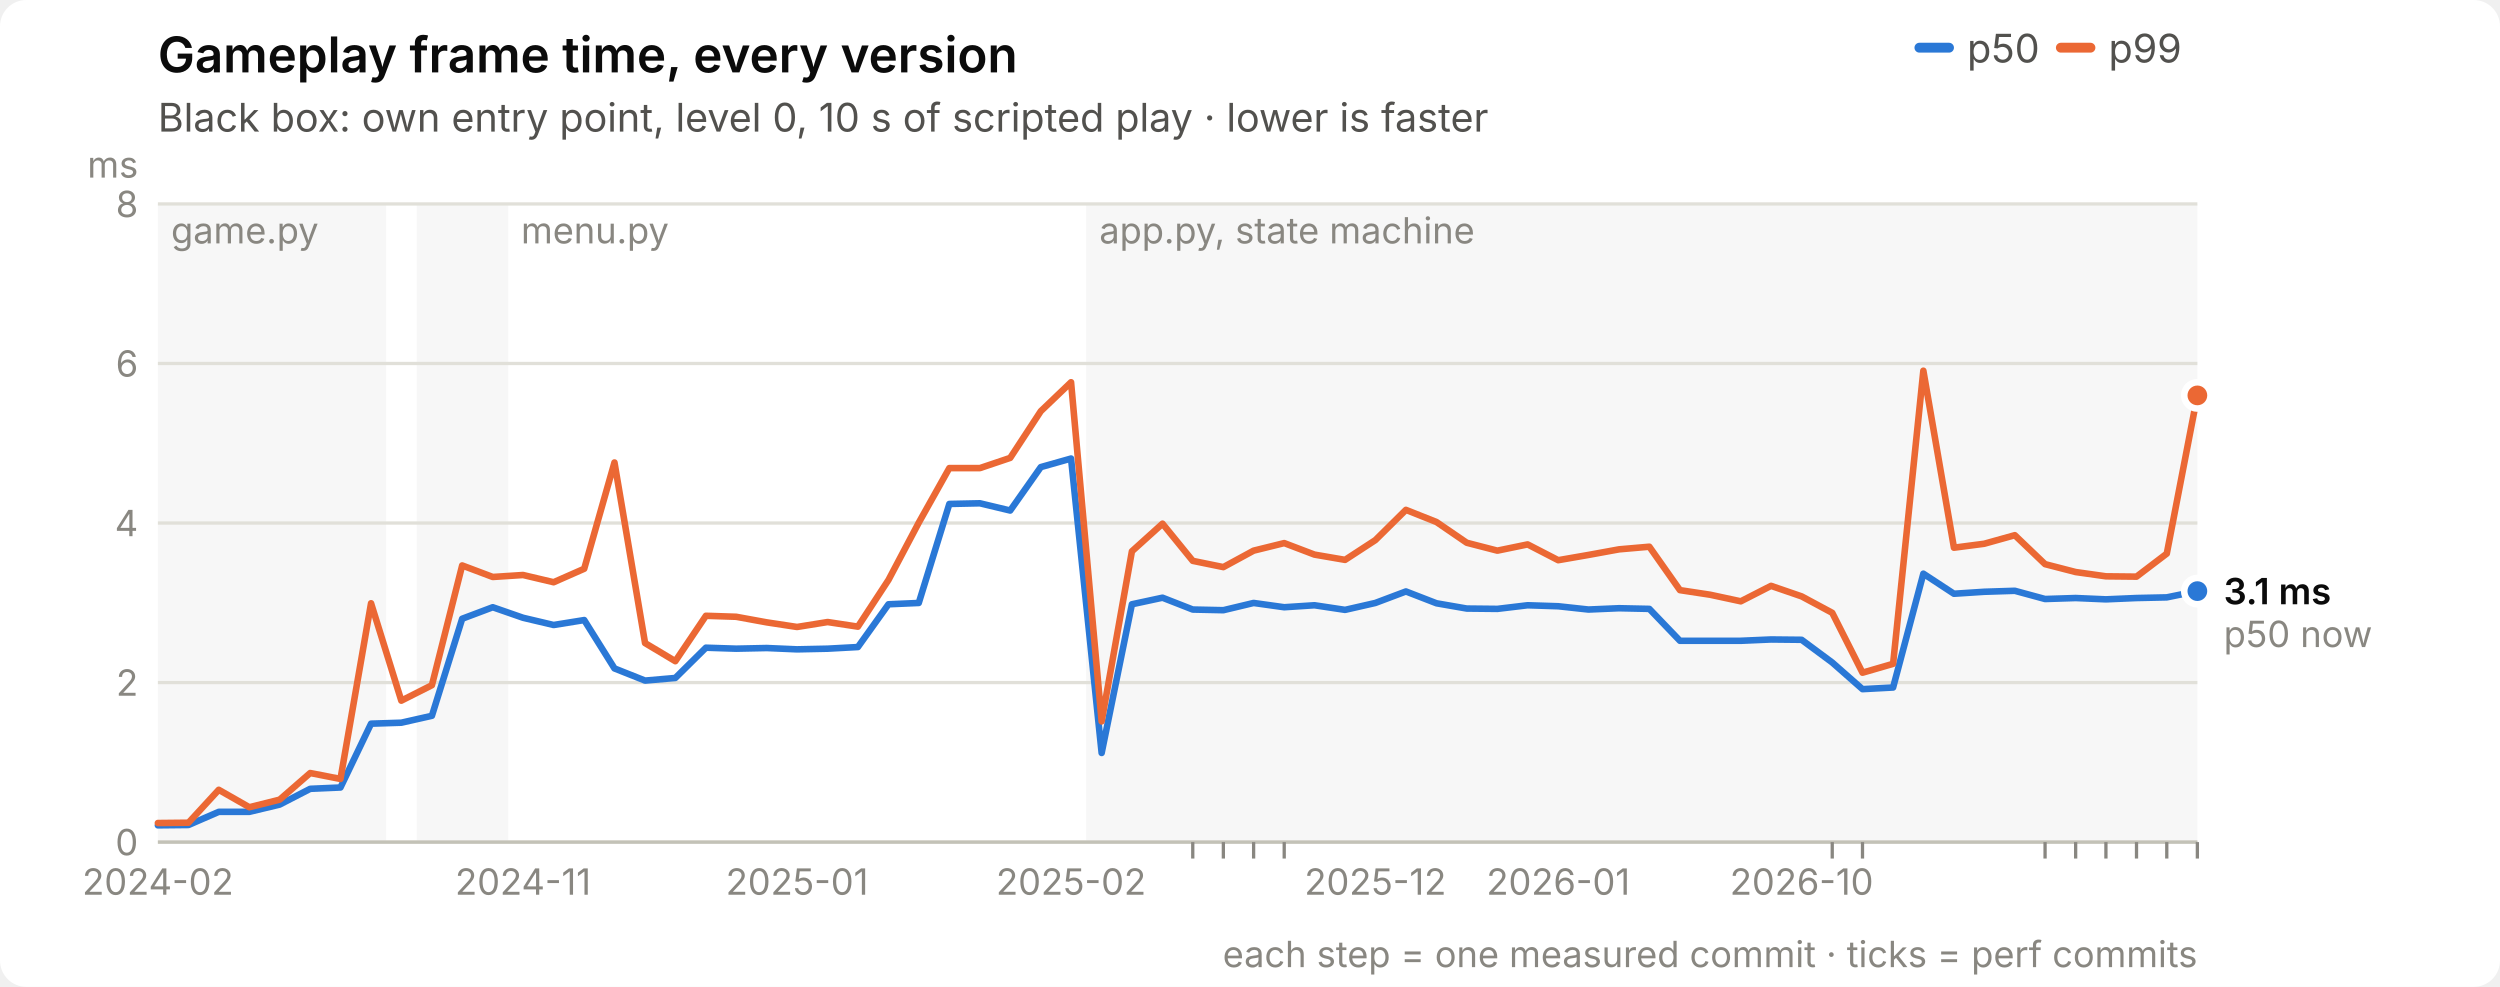
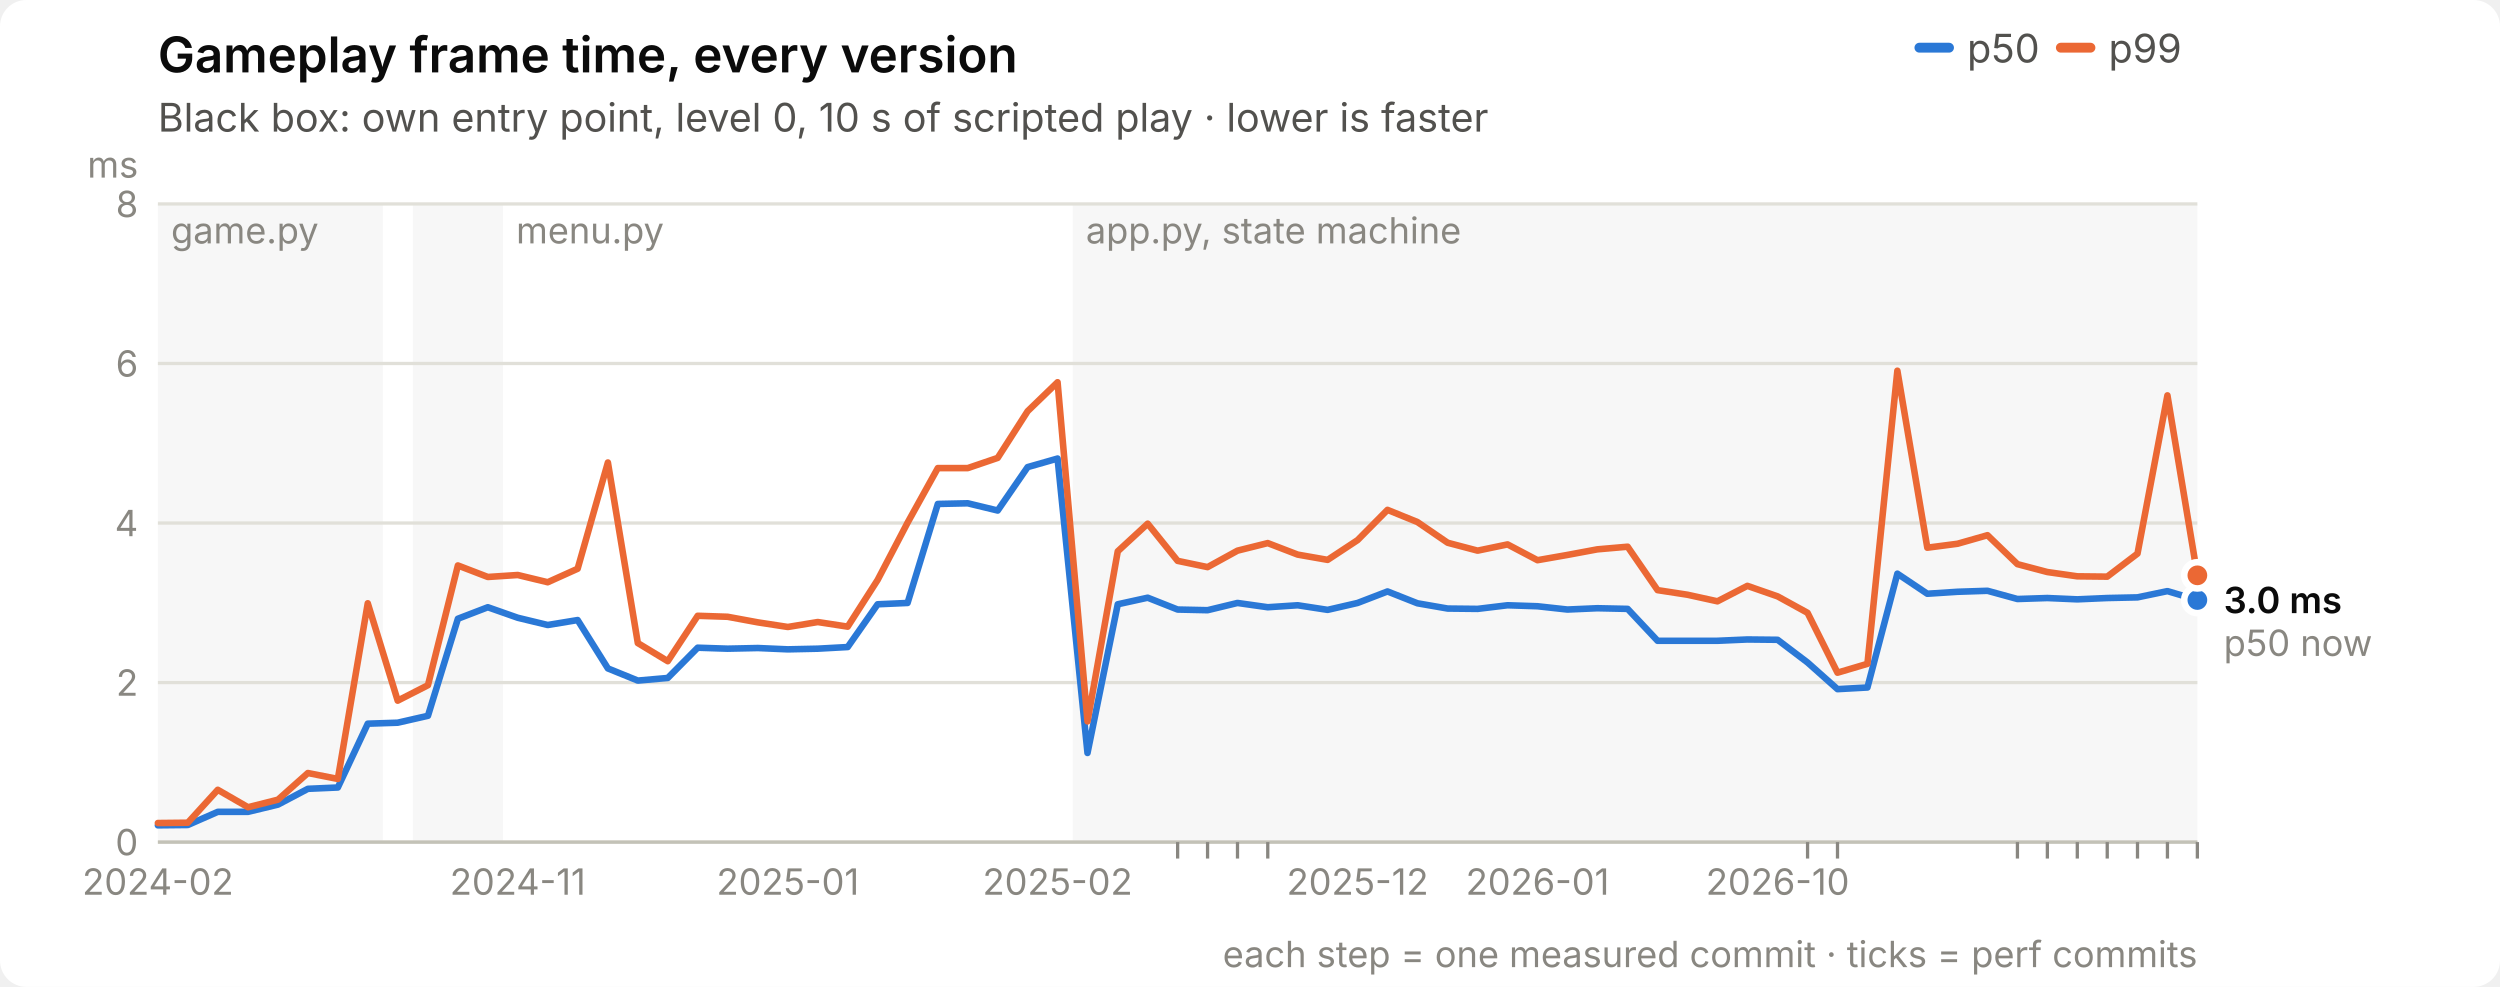
<svg xmlns="http://www.w3.org/2000/svg" viewBox="0 0 760 300" width="760" height="300" role="img">
  <style>text{font-family:system-ui,-apple-system,"Segoe UI",sans-serif}.t{font-size:15px;font-weight:600;fill:#0b0b0b} .s{font-size:12px;fill:#52514e}.a{font-size:11px;fill:#898781} .v{font-size:11px;font-weight:600;fill:#0b0b0b}.g{stroke:#e1e0d9;stroke-width:1} .b{stroke:#c3c2b7;stroke-width:1}.band{fill:#0b0b0b;fill-opacity:0.035} .tick{stroke:#898781;stroke-width:1}.l1{stroke:#2a78d6} .d1{fill:#2a78d6} .l2{stroke:#eb6834} .d2{fill:#eb6834}.ring{stroke:#ffffff;stroke-width:2}</style>
  <rect width="100%" height="100%" rx="8" fill="#ffffff" />
  <text class="t" x="48" y="22">Gameplay frame time, every version</text>
  <text class="s" x="48" y="40">Black box: own entry point, level 0, 10 s of scripted play · lower is faster</text>
-   <rect class="band" x="48.0" y="62" width="69.4" height="194" />
+   <rect class="band" x="48.0" y="62" width="68.4" height="194" />
  <text class="a" x="52.0" y="74">game.py</text>
-   <rect class="band" x="126.7" y="62" width="27.8" height="194" />
-   <text class="a" x="158.4" y="74">menu.py</text>
-   <rect class="band" x="330.2" y="62" width="337.8" height="194" />
-   <text class="a" x="334.2" y="74">app.py, state machine</text>
+   <rect class="band" x="125.5" y="62" width="27.4" height="194" />
+   <text class="a" x="156.9" y="74">menu.py</text>
+   <rect class="band" x="326.1" y="62" width="341.9" height="194" />
+   <text class="a" x="330.1" y="74">app.py, state machine</text>
  <line class="g" x1="48" x2="668" y1="256.0" y2="256.0" />
  <text class="a" x="42" y="260.0" text-anchor="end">0</text>
  <line class="g" x1="48" x2="668" y1="207.5" y2="207.5" />
  <text class="a" x="42" y="211.5" text-anchor="end">2</text>
  <line class="g" x1="48" x2="668" y1="159.0" y2="159.0" />
  <text class="a" x="42" y="163.0" text-anchor="end">4</text>
  <line class="g" x1="48" x2="668" y1="110.5" y2="110.5" />
  <text class="a" x="42" y="114.5" text-anchor="end">6</text>
  <line class="g" x1="48" x2="668" y1="62.0" y2="62.0" />
  <text class="a" x="42" y="66.0" text-anchor="end">8</text>
  <text class="a" x="42" y="54" text-anchor="end">ms</text>
  <line class="b" x1="48" x2="668" y1="256" y2="256" />
  <text class="a" x="48.0" y="272" text-anchor="middle">2024-02</text>
-   <text class="a" x="159.0" y="272" text-anchor="middle">2024-11</text>
-   <text class="a" x="242.3" y="272" text-anchor="middle">2025-01</text>
-   <text class="a" x="325.6" y="272" text-anchor="middle">2025-02</text>
-   <line class="tick" x1="362.6" x2="362.6" y1="256" y2="261" />
-   <line class="tick" x1="371.9" x2="371.9" y1="256" y2="261" />
-   <line class="tick" x1="381.1" x2="381.1" y1="256" y2="261" />
-   <line class="tick" x1="390.4" x2="390.4" y1="256" y2="261" />
-   <text class="a" x="418.1" y="272" text-anchor="middle">2025-12</text>
-   <text class="a" x="473.7" y="272" text-anchor="middle">2026-01</text>
-   <text class="a" x="547.7" y="272" text-anchor="middle">2026-10</text>
-   <line class="tick" x1="557.0" x2="557.0" y1="256" y2="261" />
-   <line class="tick" x1="566.2" x2="566.2" y1="256" y2="261" />
-   <line class="tick" x1="621.7" x2="621.7" y1="256" y2="261" />
-   <line class="tick" x1="631.0" x2="631.0" y1="256" y2="261" />
-   <line class="tick" x1="640.2" x2="640.2" y1="256" y2="261" />
-   <line class="tick" x1="649.5" x2="649.5" y1="256" y2="261" />
-   <line class="tick" x1="658.7" x2="658.7" y1="256" y2="261" />
+   <text class="a" x="157.4" y="272" text-anchor="middle">2024-11</text>
+   <text class="a" x="239.5" y="272" text-anchor="middle">2025-01</text>
+   <text class="a" x="321.5" y="272" text-anchor="middle">2025-02</text>
+   <line class="tick" x1="358.0" x2="358.0" y1="256" y2="261" />
+   <line class="tick" x1="367.1" x2="367.1" y1="256" y2="261" />
+   <line class="tick" x1="376.2" x2="376.2" y1="256" y2="261" />
+   <line class="tick" x1="385.4" x2="385.4" y1="256" y2="261" />
+   <text class="a" x="412.7" y="272" text-anchor="middle">2025-12</text>
+   <text class="a" x="467.4" y="272" text-anchor="middle">2026-01</text>
+   <text class="a" x="540.4" y="272" text-anchor="middle">2026-10</text>
+   <line class="tick" x1="549.5" x2="549.5" y1="256" y2="261" />
+   <line class="tick" x1="558.6" x2="558.6" y1="256" y2="261" />
+   <line class="tick" x1="613.3" x2="613.3" y1="256" y2="261" />
+   <line class="tick" x1="622.4" x2="622.4" y1="256" y2="261" />
+   <line class="tick" x1="631.5" x2="631.5" y1="256" y2="261" />
+   <line class="tick" x1="640.6" x2="640.6" y1="256" y2="261" />
+   <line class="tick" x1="649.8" x2="649.8" y1="256" y2="261" />
+   <line class="tick" x1="658.9" x2="658.9" y1="256" y2="261" />
  <line class="tick" x1="668.0" x2="668.0" y1="256" y2="261" />
  <text class="a" x="668" y="294" text-anchor="end">each step = one measured commit · ticks = perf commits</text>
-   <path class="l1" d="M48.0,250.9 L57.3,250.8 L66.5,246.8 L75.8,246.8 L85.0,244.6 L94.3,239.8 L103.5,239.4 L112.8,220.0 L122.0,219.7 L131.3,217.6 L140.5,188.1 L149.8,184.6 L159.0,187.8 L168.3,190.0 L177.6,188.5 L186.8,203.2 L196.1,206.9 L205.3,206.1 L214.6,196.9 L223.8,197.2 L233.1,197.0 L242.3,197.4 L251.6,197.2 L260.8,196.7 L270.1,183.7 L279.3,183.3 L288.6,153.2 L297.9,153.0 L307.1,155.2 L316.4,142.0 L325.6,139.4 L334.9,228.9 L344.1,183.7 L353.4,181.7 L362.6,185.3 L371.9,185.5 L381.1,183.3 L390.4,184.6 L399.6,184.0 L408.9,185.4 L418.1,183.3 L427.4,179.8 L436.7,183.4 L445.9,185.0 L455.2,185.1 L464.4,184.0 L473.7,184.3 L482.9,185.3 L492.2,184.9 L501.4,185.1 L510.7,194.8 L519.9,194.8 L529.2,194.8 L538.4,194.4 L547.7,194.5 L557.0,201.4 L566.2,209.5 L575.5,209.0 L584.7,174.4 L594.0,180.5 L603.2,179.9 L612.5,179.6 L621.7,182.1 L631.0,181.8 L640.2,182.2 L649.5,181.8 L658.7,181.6 L668.0,179.7" fill="none" stroke-width="2" stroke-linejoin="round" stroke-linecap="round" />
-   <circle class="d1 ring" cx="668.0" cy="179.7" r="4" />
-   <text class="v" x="676.0" y="183.7">3.1 ms</text>
-   <text class="a" x="676.0" y="196.7">p50 now</text>
-   <path class="l2" d="M48.0,250.2 L57.3,250.1 L66.5,240.1 L75.8,245.4 L85.0,243.1 L94.3,235.0 L103.5,236.8 L112.8,183.4 L122.0,213.0 L131.3,208.3 L140.5,171.9 L149.8,175.4 L159.0,174.8 L168.3,177.0 L177.6,172.9 L186.8,140.6 L196.1,195.5 L205.3,201.0 L214.6,187.2 L223.8,187.5 L233.1,189.2 L242.3,190.6 L251.6,189.1 L260.8,190.5 L270.1,176.3 L279.3,158.9 L288.6,142.3 L297.9,142.3 L307.1,139.2 L316.4,125.0 L325.6,116.2 L334.9,219.3 L344.1,167.6 L353.4,159.2 L362.6,170.5 L371.9,172.4 L381.1,167.4 L390.4,165.1 L399.6,168.6 L408.9,170.2 L418.1,164.2 L427.4,155.0 L436.7,158.7 L445.9,165.0 L455.2,167.4 L464.4,165.5 L473.7,170.3 L482.9,168.7 L492.2,167.0 L501.4,166.2 L510.7,179.4 L519.9,180.8 L529.2,182.8 L538.4,178.1 L547.7,181.3 L557.0,186.3 L566.2,204.5 L575.5,201.8 L584.7,112.7 L594.0,166.5 L603.2,165.3 L612.5,162.7 L621.7,171.5 L631.0,173.9 L640.2,175.2 L649.5,175.3 L658.7,168.3 L668.0,120.2" fill="none" stroke-width="2" stroke-linejoin="round" stroke-linecap="round" />
-   <circle class="d2 ring" cx="668.0" cy="120.2" r="4" />
+   <path class="l1" d="M48.0,250.9 L57.1,250.8 L66.2,246.8 L75.4,246.8 L84.5,244.6 L93.6,239.8 L102.7,239.4 L111.8,220.0 L120.9,219.7 L130.1,217.6 L139.2,188.1 L148.3,184.6 L157.4,187.8 L166.5,190.0 L175.6,188.5 L184.8,203.2 L193.9,206.9 L203.0,206.1 L212.1,196.9 L221.2,197.2 L230.4,197.0 L239.5,197.4 L248.6,197.2 L257.7,196.7 L266.8,183.7 L275.9,183.3 L285.1,153.2 L294.2,153.0 L303.3,155.2 L312.4,142.0 L321.5,139.4 L330.6,228.9 L339.8,183.7 L348.9,181.7 L358.0,185.3 L367.1,185.5 L376.2,183.3 L385.4,184.6 L394.5,184.0 L403.6,185.4 L412.7,183.3 L421.8,179.8 L430.9,183.4 L440.1,185.0 L449.2,185.1 L458.3,184.0 L467.4,184.3 L476.5,185.3 L485.6,184.9 L494.8,185.1 L503.9,194.8 L513.0,194.8 L522.1,194.8 L531.2,194.4 L540.4,194.5 L549.5,201.4 L558.6,209.5 L567.7,209.0 L576.8,174.4 L585.9,180.5 L595.1,179.9 L604.2,179.6 L613.3,182.1 L622.4,181.8 L631.5,182.2 L640.6,181.8 L649.8,181.6 L658.9,179.7 L668.0,182.4" fill="none" stroke-width="2" stroke-linejoin="round" stroke-linecap="round" />
+   <circle class="d1 ring" cx="668.0" cy="182.4" r="4" />
+   <text class="v" x="676.0" y="186.4">3.0 ms</text>
+   <text class="a" x="676.0" y="199.4">p50 now</text>
+   <path class="l2" d="M48.0,250.2 L57.1,250.1 L66.2,240.1 L75.4,245.4 L84.5,243.1 L93.6,235.0 L102.7,236.8 L111.8,183.4 L120.9,213.0 L130.1,208.3 L139.2,171.9 L148.3,175.4 L157.4,174.8 L166.5,177.0 L175.6,172.9 L184.8,140.6 L193.9,195.5 L203.0,201.0 L212.1,187.2 L221.2,187.5 L230.4,189.2 L239.5,190.6 L248.6,189.1 L257.7,190.5 L266.8,176.3 L275.9,158.9 L285.1,142.3 L294.2,142.3 L303.3,139.2 L312.4,125.0 L321.5,116.2 L330.6,219.3 L339.8,167.6 L348.9,159.2 L358.0,170.5 L367.1,172.4 L376.2,167.4 L385.4,165.1 L394.5,168.6 L403.6,170.2 L412.7,164.2 L421.8,155.0 L430.9,158.7 L440.1,165.0 L449.2,167.4 L458.3,165.5 L467.4,170.3 L476.5,168.7 L485.6,167.0 L494.8,166.2 L503.9,179.4 L513.0,180.8 L522.1,182.8 L531.2,178.1 L540.4,181.3 L549.5,186.3 L558.6,204.5 L567.7,201.8 L576.8,112.7 L585.9,166.5 L595.1,165.3 L604.2,162.7 L613.3,171.5 L622.4,173.9 L631.5,175.2 L640.6,175.3 L649.8,168.3 L658.9,120.2 L668.0,174.9" fill="none" stroke-width="2" stroke-linejoin="round" stroke-linecap="round" />
+   <circle class="d2 ring" cx="668.0" cy="174.9" r="4" />
  <rect class="d2" x="625.0" y="13" width="12" height="3" rx="1.5" />
  <text class="s" x="641.0" y="19">p99</text>
  <rect class="d1" x="582.0" y="13" width="12" height="3" rx="1.5" />
  <text class="s" x="598.0" y="19">p50</text>
</svg>
